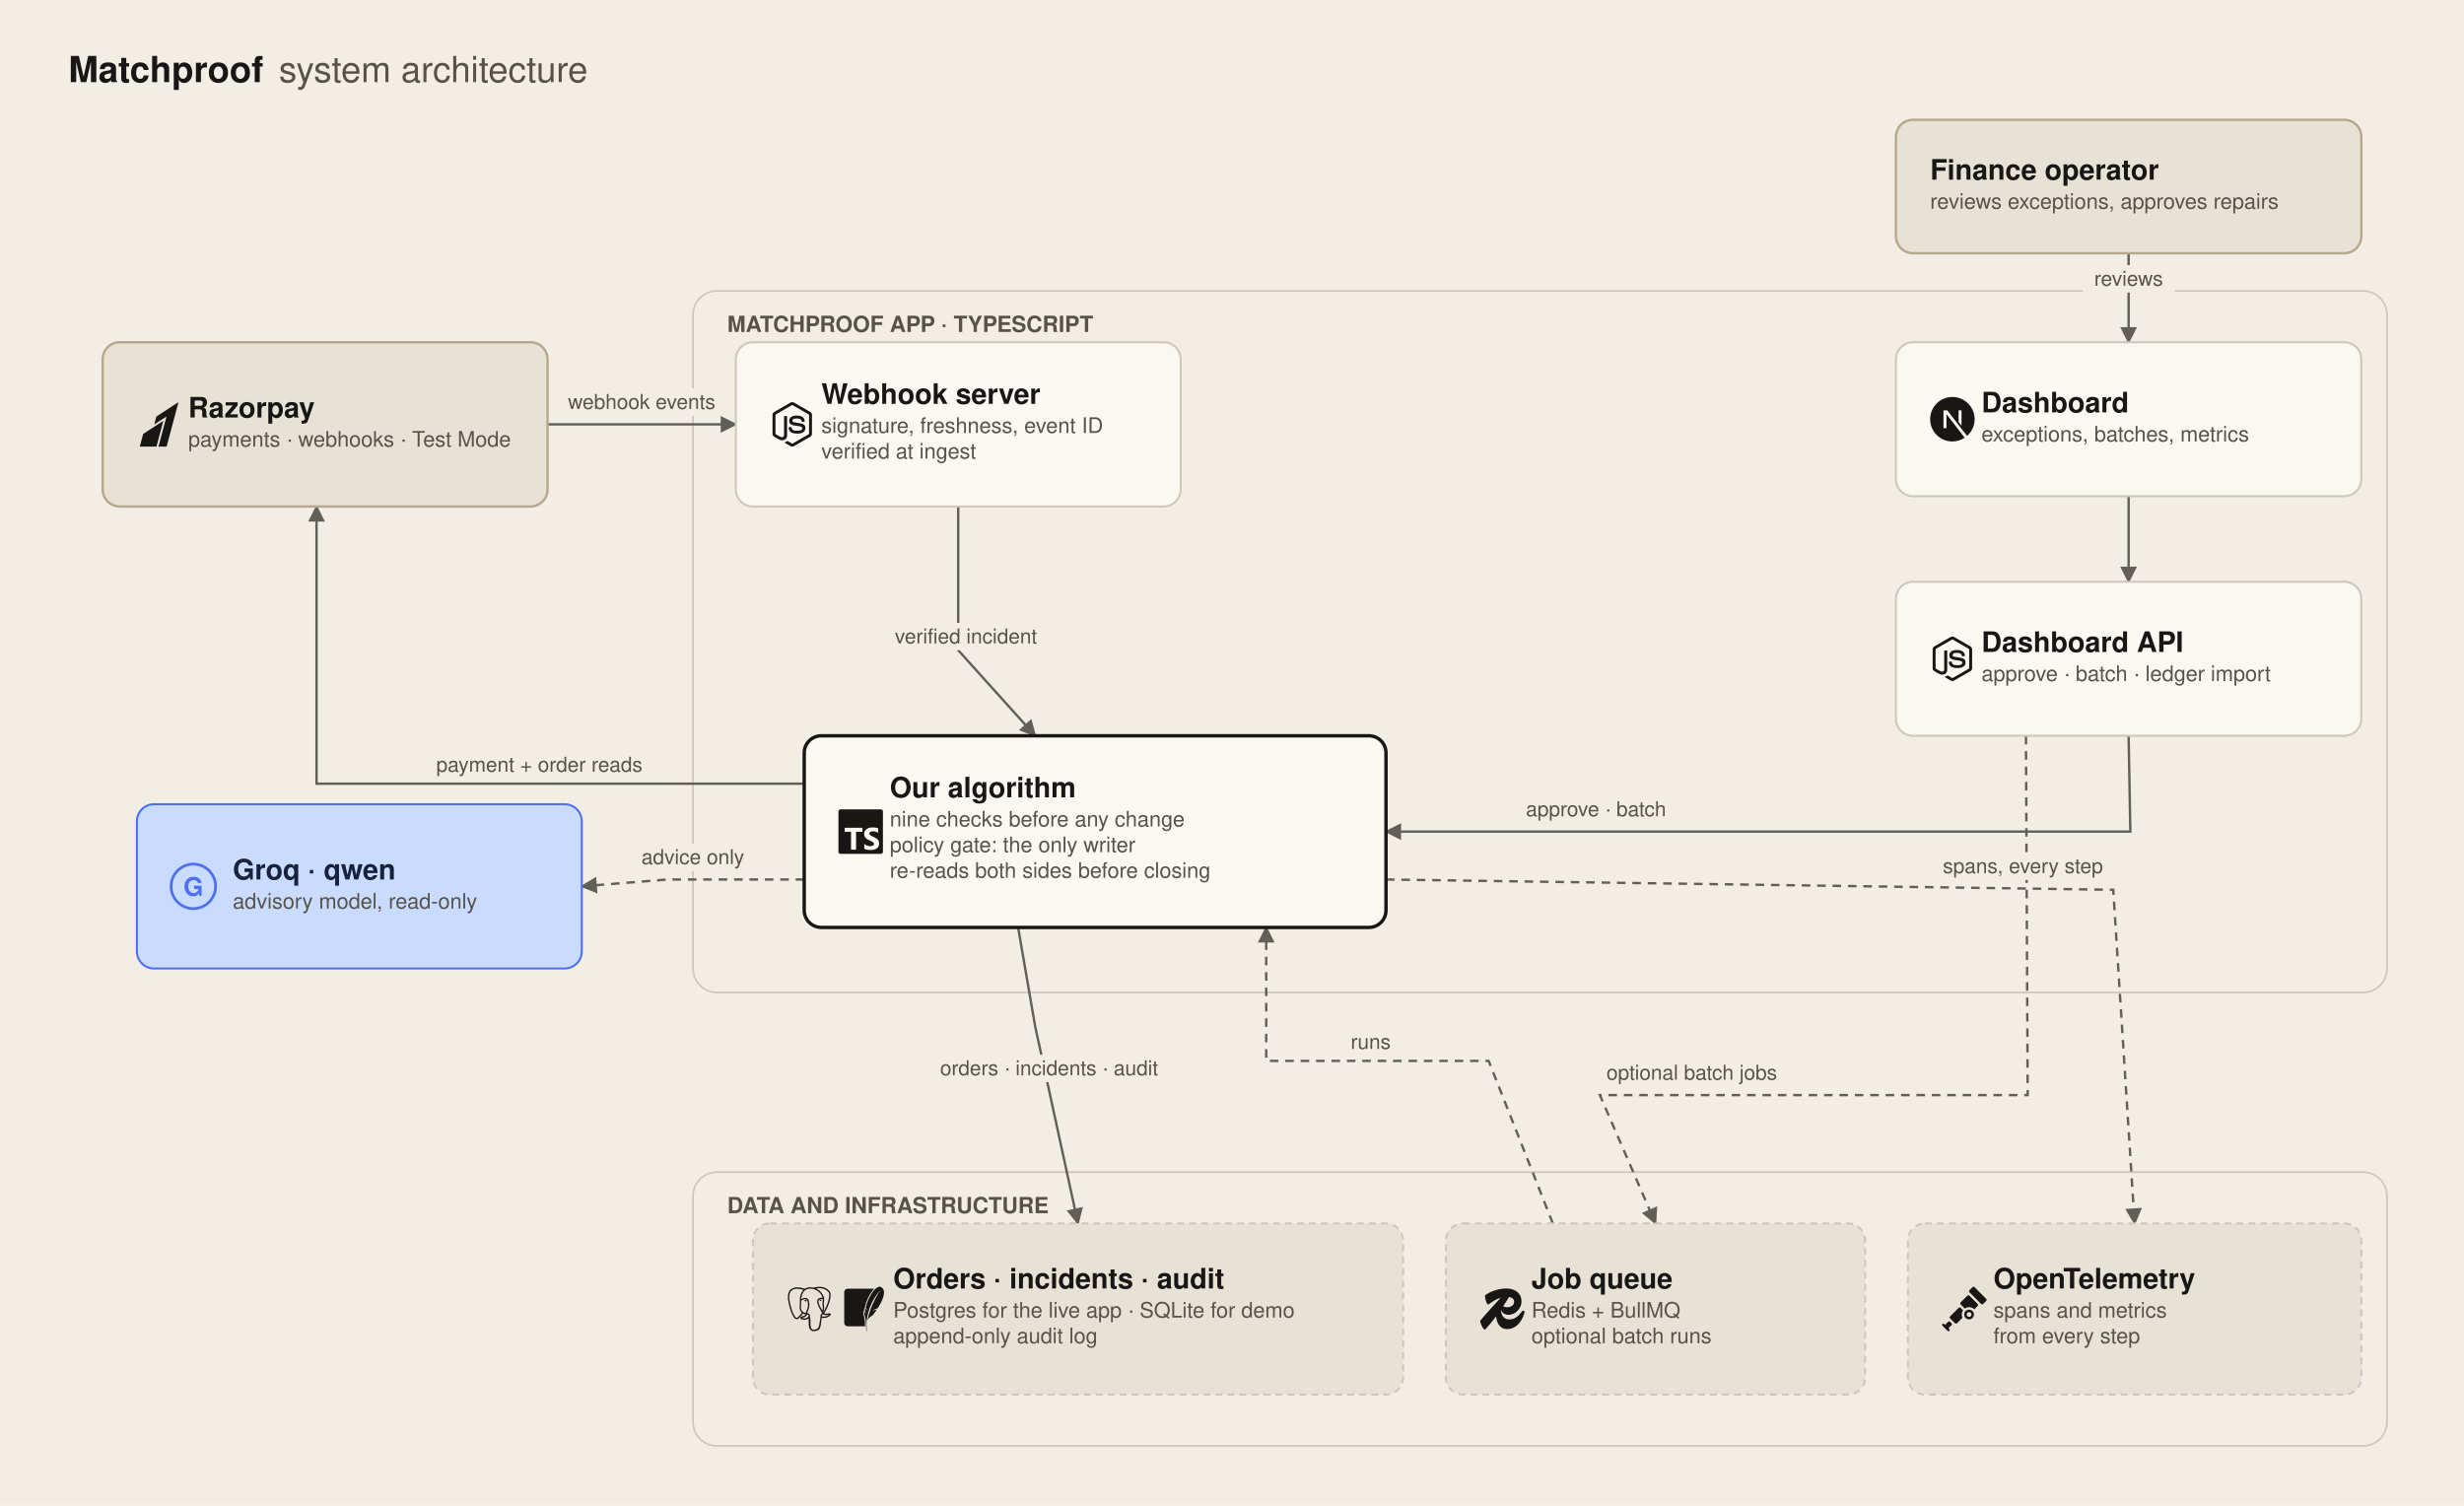
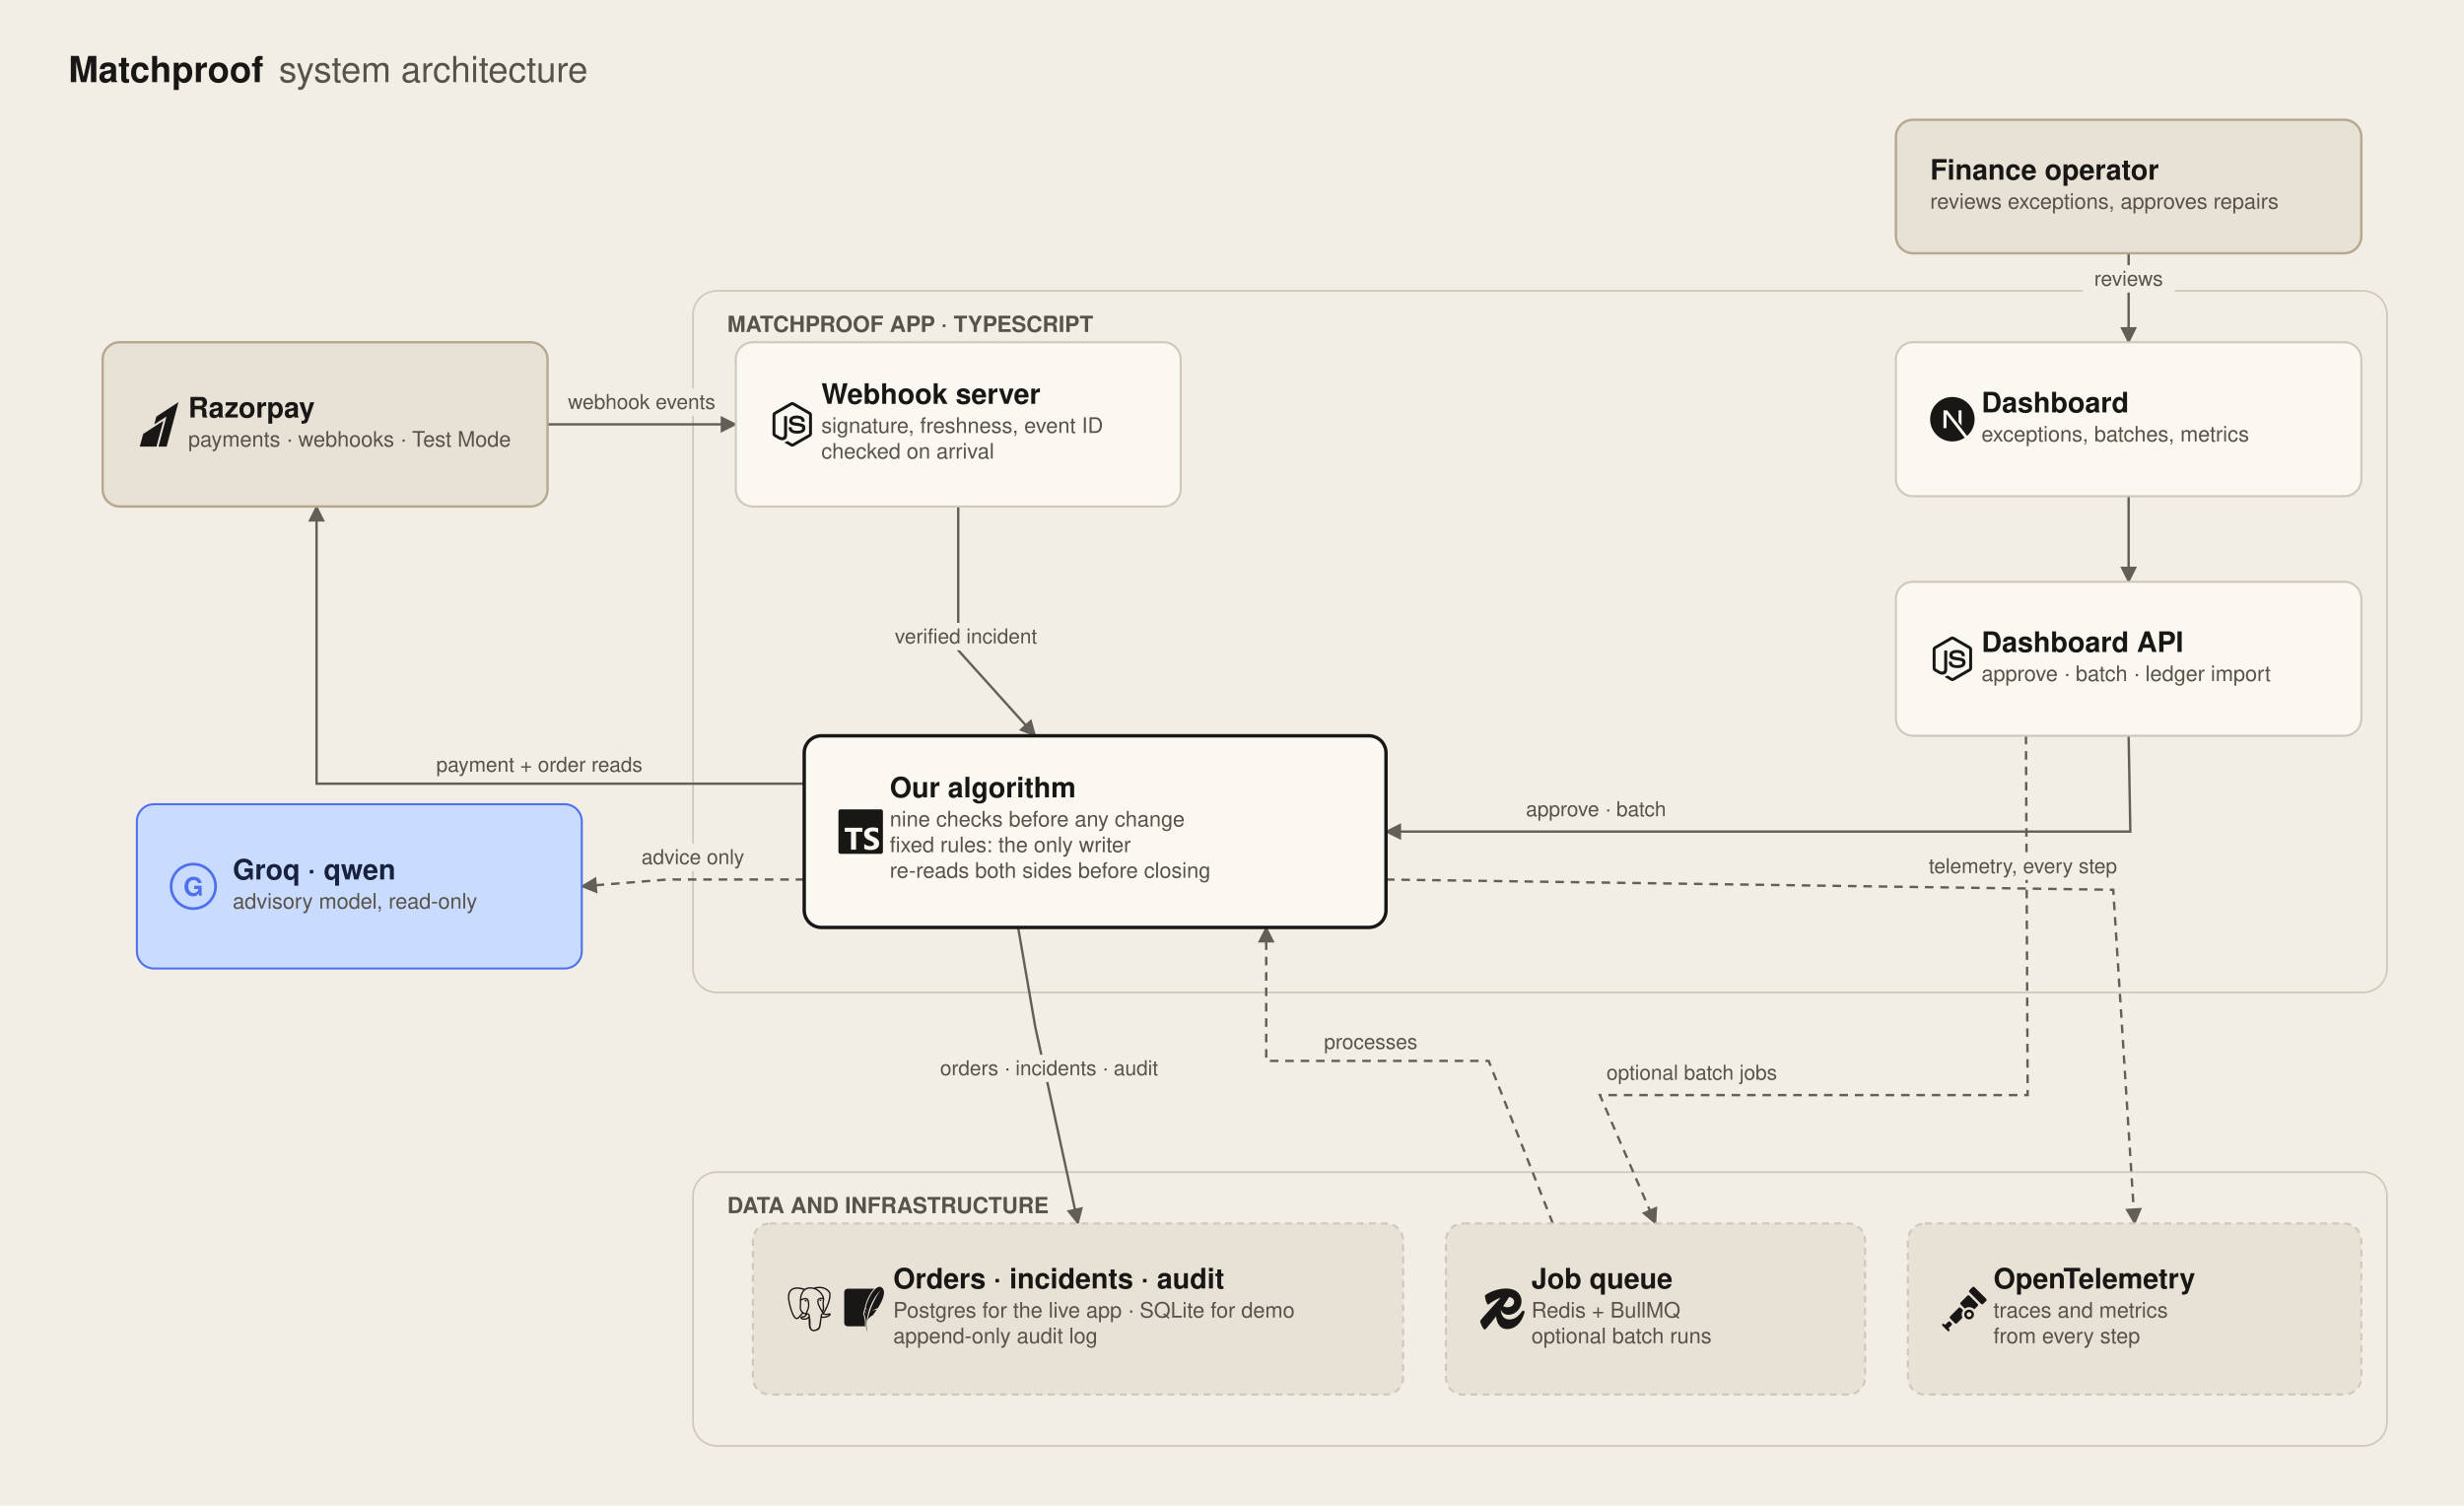
<svg xmlns="http://www.w3.org/2000/svg" width="1440" height="880" viewBox="0 0 1440 880" font-family="Helvetica, Arial, sans-serif">
  <defs>
    <marker id="arrow" viewBox="0 0 10 10" refX="9" refY="5" markerWidth="7" markerHeight="7" orient="auto-start-reverse">
      <path d="M 0 0 L 10 5 L 0 10 z" fill="#625f59" />
    </marker>
  </defs>
  <rect width="1440" height="880" fill="#f2eee5" />
  <text x="40" y="48" font-size="21" font-weight="bold" fill="#181715">Matchproof</text>
  <text x="163" y="48" font-size="21" fill="#57534a">system architecture</text>
  <rect x="405" y="170" width="990" height="410" rx="14" fill="#f2eee5" stroke="#cec7ba" stroke-width="1" />
  <text x="425" y="194" font-size="13" font-weight="bold" fill="#57534a">MATCHPROOF APP · TYPESCRIPT</text>
  <rect x="405" y="685" width="990" height="160" rx="14" fill="#f2eee5" stroke="#cec7ba" stroke-width="1" />
  <text x="425" y="709" font-size="13" font-weight="bold" fill="#57534a">DATA AND INFRASTRUCTURE</text>
  <path d="M 1244 148 L 1244 200" fill="none" stroke="#625f59" stroke-width="1.4" marker-end="url(#arrow)" />
  <rect x="1216.3" y="155" width="55.4" height="16" rx="3" fill="#f2eee5" />
  <text x="1244" y="167" text-anchor="middle" font-family="Helvetica, Arial, sans-serif" font-size="12" fill="#57534a">reviews</text>
  <path d="M 1244 290 L 1244 340" fill="none" stroke="#625f59" stroke-width="1.4" marker-end="url(#arrow)" />
  <path d="M 1244 430 L 1245 486 L 810 486" fill="none" stroke="#625f59" stroke-width="1.4" marker-end="url(#arrow)" />
  <rect x="880.252" y="465" width="105" height="16" rx="3" fill="#f2eee5" />
  <text x="932.752" y="477" text-anchor="middle" font-family="Helvetica, Arial, sans-serif" font-size="12" fill="#57534a">approve · batch</text>
  <path d="M 320 248 L 430 248" fill="none" stroke="#625f59" stroke-width="1.4" marker-end="url(#arrow)" />
  <rect x="325.6" y="227" width="98.8" height="16" rx="3" fill="#f2eee5" />
  <text x="375" y="239" text-anchor="middle" font-family="Helvetica, Arial, sans-serif" font-size="12" fill="#57534a">webhook events</text>
  <path d="M 560 296 L 560 380 L 605 430" fill="none" stroke="#625f59" stroke-width="1.4" marker-end="url(#arrow)" />
  <rect x="505.823" y="364.025" width="117.4" height="16" rx="3" fill="#f2eee5" />
  <text x="564.523" y="376.025" text-anchor="middle" font-family="Helvetica, Arial, sans-serif" font-size="12" fill="#57534a">verified incident</text>
  <path d="M 470 458 L 185 458 L 185 296" fill="none" stroke="#625f59" stroke-width="1.4" marker-end="url(#arrow)" />
  <rect x="244.1" y="439" width="142.2" height="16" rx="3" fill="#f2eee5" />
  <text x="315.2" y="451" text-anchor="middle" font-family="Helvetica, Arial, sans-serif" font-size="12" fill="#57534a">payment + order reads</text>
  <path d="M 470 514 L 390 514 L 340 518" fill="none" stroke="#625f59" stroke-width="1.4" stroke-dasharray="5 4" marker-end="url(#arrow)" />
  <rect x="364.82" y="493" width="80.2" height="16" rx="3" fill="#f2eee5" />
  <text x="404.92" y="505" text-anchor="middle" font-family="Helvetica, Arial, sans-serif" font-size="12" fill="#57534a">advice only</text>
  <path d="M 595 542 L 605 600 L 630 715" fill="none" stroke="#625f59" stroke-width="1.4" marker-end="url(#arrow)" />
  <rect x="526.524" y="616.369" width="173.2" height="16" rx="3" fill="#f2eee5" />
  <text x="613.124" y="628.369" text-anchor="middle" font-family="Helvetica, Arial, sans-serif" font-size="12" fill="#57534a">orders · incidents · audit</text>
  <path d="M 1184 430 L 1185 640 L 935 640 L 967.5 715" fill="none" stroke="#625f59" stroke-width="1.4" stroke-dasharray="5 4" marker-end="url(#arrow)" />
  <rect x="923.796" y="619" width="129.8" height="16" rx="3" fill="#f2eee5" />
  <text x="988.696" y="631" text-anchor="middle" font-family="Helvetica, Arial, sans-serif" font-size="12" fill="#57534a">optional batch jobs</text>
  <path d="M 907.5 715 L 870 620 L 740 620 L 740 542" fill="none" stroke="#625f59" stroke-width="1.4" stroke-dasharray="5 4" marker-end="url(#arrow)" />
-   <rect x="782.667" y="601" width="36.8" height="16" rx="3" fill="#f2eee5" />
-   <text x="801.067" y="613" text-anchor="middle" font-family="Helvetica, Arial, sans-serif" font-size="12" fill="#57534a">runs</text>
+   <rect x="767.167" y="601" width="67.8" height="16" rx="3" fill="#f2eee5" />
+   <text x="801.067" y="613" text-anchor="middle" font-family="Helvetica, Arial, sans-serif" font-size="12" fill="#57534a">processes</text>
  <path d="M 810 514 L 1235 520 L 1247.5 715" fill="none" stroke="#625f59" stroke-width="1.4" stroke-dasharray="5 4" marker-end="url(#arrow)" />
-   <rect x="1123.528" y="498.255" width="117.4" height="16" rx="3" fill="#f2eee5" />
-   <text x="1182.228" y="510.255" text-anchor="middle" font-family="Helvetica, Arial, sans-serif" font-size="12" fill="#57534a">spans, every step</text>
+   <rect x="1111.128" y="498.255" width="142.2" height="16" rx="3" fill="#f2eee5" />
+   <text x="1182.228" y="510.255" text-anchor="middle" font-family="Helvetica, Arial, sans-serif" font-size="12" fill="#57534a">telemetry, every step</text>
  <rect x="1108" y="70" width="272" height="78" rx="10" fill="#e8e1d5" stroke="#b5a88f" stroke-width="1.4" />
  <text x="1128" y="105" font-family="Helvetica, Arial, sans-serif" font-size="16.5" font-weight="bold" fill="#181715">Finance operator</text>
  <text x="1128" y="122" font-family="Helvetica, Arial, sans-serif" font-size="12.5" fill="#57534a">reviews exceptions, approves repairs</text>
  <rect x="60" y="200" width="260" height="96" rx="10" fill="#e8e1d5" stroke="#b5a88f" stroke-width="1.4" />
  <g transform="translate(80, 235)">
    <svg width="26" height="26" viewBox="0 0 24 24">
      <path d="M22.436 0l-11.91 7.773-1.174 4.276 6.625-4.297L11.65 24h4.391l6.395-24zM14.26 10.098L3.389 17.166 1.564 24h9.008l3.688-13.902Z" fill="#181715" />
    </svg>
  </g>
  <text x="110" y="244" font-family="Helvetica, Arial, sans-serif" font-size="16.5" font-weight="bold" fill="#181715">Razorpay</text>
  <text x="110" y="261" font-family="Helvetica, Arial, sans-serif" font-size="12.5" fill="#57534a">payments · webhooks · Test Mode</text>
  <rect x="430" y="200" width="260" height="96" rx="10" fill="#fbf8f1" stroke="#cec7ba" stroke-width="1.2" />
  <g transform="translate(450, 235)">
    <svg width="26" height="26" viewBox="0 0 24 24">
      <path d="M11.998,24c-0.321,0-0.641-0.084-0.922-0.247l-2.936-1.737c-0.438-0.245-0.224-0.332-0.08-0.383 c0.585-0.203,0.703-0.25,1.328-0.604c0.065-0.037,0.151-0.023,0.218,0.017l2.256,1.339c0.082,0.045,0.197,0.045,0.272,0l8.795-5.076 c0.082-0.047,0.134-0.141,0.134-0.238V6.921c0-0.099-0.053-0.192-0.137-0.242l-8.791-5.072c-0.081-0.047-0.189-0.047-0.271,0 L3.075,6.68C2.99,6.729,2.936,6.825,2.936,6.921v10.15c0,0.097,0.054,0.189,0.139,0.235l2.409,1.392 c1.307,0.654,2.108-0.116,2.108-0.89V7.787c0-0.142,0.114-0.253,0.256-0.253h1.115c0.139,0,0.255,0.112,0.255,0.253v10.021 c0,1.745-0.95,2.745-2.604,2.745c-0.508,0-0.909,0-2.026-0.551L2.28,18.675c-0.57-0.329-0.922-0.945-0.922-1.604V6.921 c0-0.659,0.353-1.275,0.922-1.603l8.795-5.082c0.557-0.315,1.296-0.315,1.848,0l8.794,5.082c0.57,0.329,0.924,0.944,0.924,1.603 v10.15c0,0.659-0.354,1.273-0.924,1.604l-8.794,5.078C12.643,23.916,12.324,24,11.998,24z M19.099,13.993 c0-1.9-1.284-2.406-3.987-2.763c-2.731-0.361-3.009-0.548-3.009-1.187c0-0.528,0.235-1.233,2.258-1.233 c1.807,0,2.473,0.389,2.747,1.607c0.024,0.115,0.129,0.199,0.247,0.199h1.141c0.071,0,0.138-0.031,0.186-0.081 c0.048-0.054,0.074-0.123,0.067-0.196c-0.177-2.098-1.571-3.076-4.388-3.076c-2.508,0-4.004,1.058-4.004,2.833 c0,1.925,1.488,2.457,3.895,2.695c2.88,0.282,3.103,0.703,3.103,1.269c0,0.983-0.789,1.402-2.642,1.402 c-2.327,0-2.839-0.584-3.011-1.742c-0.02-0.124-0.126-0.215-0.253-0.215h-1.137c-0.141,0-0.254,0.112-0.254,0.253 c0,1.482,0.806,3.248,4.655,3.248C17.501,17.007,19.099,15.91,19.099,13.993z" fill="#181715" />
    </svg>
  </g>
  <text x="480" y="236" font-family="Helvetica, Arial, sans-serif" font-size="16.5" font-weight="bold" fill="#181715">Webhook server</text>
  <text x="480" y="253" font-family="Helvetica, Arial, sans-serif" font-size="12.5" fill="#57534a">signature, freshness, event ID</text>
-   <text x="480" y="268" font-family="Helvetica, Arial, sans-serif" font-size="12.5" fill="#57534a">verified at ingest</text>
+   <text x="480" y="268" font-family="Helvetica, Arial, sans-serif" font-size="12.5" fill="#57534a">checked on arrival</text>
  <rect x="470" y="430" width="340" height="112" rx="10" fill="#fbf8f1" stroke="#181715" stroke-width="2" />
  <g transform="translate(490, 473)">
    <svg width="26" height="26" viewBox="0 0 24 24">
      <path d="M1.125 0C.502 0 0 .502 0 1.125v21.75C0 23.498.502 24 1.125 24h21.75c.623 0 1.125-.502 1.125-1.125V1.125C24 .502 23.498 0 22.875 0zm17.363 9.75c.612 0 1.154.037 1.627.111a6.38 6.38 0 0 1 1.306.34v2.458a3.95 3.95 0 0 0-.643-.361 5.093 5.093 0 0 0-.717-.26 5.453 5.453 0 0 0-1.426-.2c-.3 0-.573.028-.819.086a2.1 2.1 0 0 0-.623.242c-.17.104-.3.229-.393.374a.888.888 0 0 0-.14.49c0 .196.053.373.156.529.104.156.252.304.443.444s.423.276.696.41c.273.135.582.274.926.416.47.197.892.407 1.266.628.374.222.695.473.963.753.268.279.472.598.614.957.142.359.214.776.214 1.253 0 .657-.125 1.21-.373 1.656a3.033 3.033 0 0 1-1.012 1.085 4.38 4.38 0 0 1-1.487.596c-.566.12-1.163.18-1.79.18a9.916 9.916 0 0 1-1.84-.164 5.544 5.544 0 0 1-1.512-.493v-2.63a5.033 5.033 0 0 0 3.237 1.2c.333 0 .624-.03.872-.09.249-.06.456-.144.623-.25.166-.108.29-.234.373-.38a1.023 1.023 0 0 0-.074-1.089 2.12 2.12 0 0 0-.537-.5 5.597 5.597 0 0 0-.807-.444 27.72 27.72 0 0 0-1.007-.436c-.918-.383-1.602-.852-2.053-1.405-.45-.553-.676-1.222-.676-2.005 0-.614.123-1.141.369-1.582.246-.441.58-.804 1.004-1.089a4.494 4.494 0 0 1 1.47-.629 7.536 7.536 0 0 1 1.77-.201zm-15.113.188h9.563v2.166H9.506v9.646H6.789v-9.646H3.375z" fill="#181715" />
    </svg>
  </g>
  <text x="520" y="466" font-family="Helvetica, Arial, sans-serif" font-size="16.5" font-weight="bold" fill="#181715">Our algorithm</text>
  <text x="520" y="483" font-family="Helvetica, Arial, sans-serif" font-size="12.5" fill="#57534a">nine checks before any change</text>
-   <text x="520" y="498" font-family="Helvetica, Arial, sans-serif" font-size="12.5" fill="#57534a">policy gate: the only writer</text>
+   <text x="520" y="498" font-family="Helvetica, Arial, sans-serif" font-size="12.5" fill="#57534a">fixed rules: the only writer</text>
  <text x="520" y="513" font-family="Helvetica, Arial, sans-serif" font-size="12.5" fill="#57534a">re-reads both sides before closing</text>
  <rect x="80" y="470" width="260" height="96" rx="10" fill="#c9dcff" stroke="#4f70ee" stroke-width="1.2" />
  <circle cx="113" cy="518" r="13" fill="none" stroke="#4f70ee" stroke-width="1.6" />
  <text x="113" y="523.5" text-anchor="middle" font-family="Helvetica, Arial, sans-serif" font-size="15" font-weight="bold" fill="#4f70ee">G</text>
  <text x="136" y="514" font-family="Helvetica, Arial, sans-serif" font-size="16.5" font-weight="bold" fill="#18213d">Groq · qwen</text>
  <text x="136" y="531" font-family="Helvetica, Arial, sans-serif" font-size="12.5" fill="#57534a">advisory model, read-only</text>
  <rect x="1108" y="200" width="272" height="90" rx="10" fill="#fbf8f1" stroke="#cec7ba" stroke-width="1.2" />
  <g transform="translate(1128, 232)">
    <svg width="26" height="26" viewBox="0 0 24 24">
      <path d="M18.665 21.978C16.758 23.255 14.465 24 12 24 5.377 24 0 18.623 0 12S5.377 0 12 0s12 5.377 12 12c0 3.583-1.574 6.801-4.067 9.001L9.219 7.2H7.2v9.596h1.615V9.251l9.85 12.727Zm-3.332-8.533 1.6 2.061V7.2h-1.6v6.245Z" fill="#181715" />
    </svg>
  </g>
  <text x="1158" y="241" font-family="Helvetica, Arial, sans-serif" font-size="16.5" font-weight="bold" fill="#181715">Dashboard</text>
  <text x="1158" y="258" font-family="Helvetica, Arial, sans-serif" font-size="12.5" fill="#57534a">exceptions, batches, metrics</text>
  <rect x="1108" y="340" width="272" height="90" rx="10" fill="#fbf8f1" stroke="#cec7ba" stroke-width="1.2" />
  <g transform="translate(1128, 372)">
    <svg width="26" height="26" viewBox="0 0 24 24">
      <path d="M11.998,24c-0.321,0-0.641-0.084-0.922-0.247l-2.936-1.737c-0.438-0.245-0.224-0.332-0.08-0.383 c0.585-0.203,0.703-0.25,1.328-0.604c0.065-0.037,0.151-0.023,0.218,0.017l2.256,1.339c0.082,0.045,0.197,0.045,0.272,0l8.795-5.076 c0.082-0.047,0.134-0.141,0.134-0.238V6.921c0-0.099-0.053-0.192-0.137-0.242l-8.791-5.072c-0.081-0.047-0.189-0.047-0.271,0 L3.075,6.68C2.99,6.729,2.936,6.825,2.936,6.921v10.15c0,0.097,0.054,0.189,0.139,0.235l2.409,1.392 c1.307,0.654,2.108-0.116,2.108-0.89V7.787c0-0.142,0.114-0.253,0.256-0.253h1.115c0.139,0,0.255,0.112,0.255,0.253v10.021 c0,1.745-0.95,2.745-2.604,2.745c-0.508,0-0.909,0-2.026-0.551L2.28,18.675c-0.57-0.329-0.922-0.945-0.922-1.604V6.921 c0-0.659,0.353-1.275,0.922-1.603l8.795-5.082c0.557-0.315,1.296-0.315,1.848,0l8.794,5.082c0.57,0.329,0.924,0.944,0.924,1.603 v10.15c0,0.659-0.354,1.273-0.924,1.604l-8.794,5.078C12.643,23.916,12.324,24,11.998,24z M19.099,13.993 c0-1.9-1.284-2.406-3.987-2.763c-2.731-0.361-3.009-0.548-3.009-1.187c0-0.528,0.235-1.233,2.258-1.233 c1.807,0,2.473,0.389,2.747,1.607c0.024,0.115,0.129,0.199,0.247,0.199h1.141c0.071,0,0.138-0.031,0.186-0.081 c0.048-0.054,0.074-0.123,0.067-0.196c-0.177-2.098-1.571-3.076-4.388-3.076c-2.508,0-4.004,1.058-4.004,2.833 c0,1.925,1.488,2.457,3.895,2.695c2.88,0.282,3.103,0.703,3.103,1.269c0,0.983-0.789,1.402-2.642,1.402 c-2.327,0-2.839-0.584-3.011-1.742c-0.02-0.124-0.126-0.215-0.253-0.215h-1.137c-0.141,0-0.254,0.112-0.254,0.253 c0,1.482,0.806,3.248,4.655,3.248C17.501,17.007,19.099,15.91,19.099,13.993z" fill="#181715" />
    </svg>
  </g>
  <text x="1158" y="381" font-family="Helvetica, Arial, sans-serif" font-size="16.5" font-weight="bold" fill="#181715">Dashboard API</text>
  <text x="1158" y="398" font-family="Helvetica, Arial, sans-serif" font-size="12.5" fill="#57534a">approve · batch · ledger import</text>
  <rect x="440" y="715" width="380" height="100" rx="10" fill="#e8e1d5" stroke="#cec7ba" stroke-width="1.2" stroke-dasharray="4 3" />
  <g transform="translate(460, 752)">
    <svg width="26" height="26" viewBox="0 0 24 24">
      <path d="M23.559 14.723a.527.527 0 0 0-.056-.119c-.139-.263-.477-.342-1.007-.232-1.653.341-2.293.131-2.526-.019 1.342-2.048 2.445-4.522 3.041-6.83.271-1.051.798-3.524.122-4.732a1.564 1.564 0 0 0-.151-.235C21.693.909 19.801.025 17.51.001c-1.495-.016-2.771.346-3.116.479a9.449 9.449 0 0 0-.516-.082 8.044 8.044 0 0 0-1.311-.128c-1.182-.018-2.204.264-3.05.841-.857-.321-4.789-1.645-7.222.079C.936 2.153.309 3.873.43 6.304c.041.818.507 3.334 1.242 5.744.46 1.506.939 2.702 1.433 3.582.553.994 1.126 1.593 1.714 1.79.447.149 1.133.144 1.858-.728.801-.964 1.59-1.826 1.945-2.207.435.235.906.362 1.39.377a.057.057 0 0 0 0.0.004 11.031 11.031 0 0 0-.247.305c-.339.43-.409.52-1.5.744-.31.064-1.134.234-1.146.811-.003.122.033.231.092.327.227.423.922.61 1.015.633 1.335.334 2.504.092 3.371-.679-.017 2.231.077 4.417.345 5.087.221.553.762 1.905 2.469 1.904.251 0 .526-.029.83-.094 1.782-.382 2.556-1.17 2.855-2.906.15-.871.402-2.875.539-4.101.017-.07.036-.121.057-.136.001-.001.07-.047.427.031a.367.367 0 0 0 .044.007l.254.022.015.001c.847.038 1.911-.143 2.531-.431.644-.299 1.806-1.032 1.595-1.67zM2.371 11.877c-.744-2.436-1.178-4.885-1.212-5.572-.109-2.171.417-3.683 1.562-4.493 1.837-1.299 4.84-.541 6.108-.13-.003.003-.007.006-.01.009-2.024 2.044-1.976 5.536-1.971 5.75-0.0.082.007.199.016.359.035.587.1 1.68-.073 2.918-.161 1.15.194 2.276.973 3.089.081.084.165.163.252.237-.347.371-1.1 1.193-1.903 2.158-.568.682-.96.552-1.089.509-.392-.131-.813-.587-1.238-1.322-.48-.839-.964-2.032-1.415-3.513zm6.007 5.087c-.171-.043-.327-.113-.432-.177.089-.039.237-.09.483-.141 1.283-.264 1.482-.451 1.914-1.0.099-.126.212-.269.367-.443a.355.355 0 0 0 .074-.13c.171-.151.272-.11.437-.042.156.065.308.26.369.475.029.102.062.294-.045.444-.904 1.266-2.222 1.249-3.168 1.013zm2.094-3.988-.052.141c-.133.357-.257.688-.333 1.003-.667-.002-1.317-.287-1.81-.802-.628-.655-.913-1.566-.782-2.5.183-1.308.115-2.447.079-3.059-.005-.086-.009-.161-.012-.22.296-.262 1.666-.996 2.643-.772.446.102.718.406.831.928.585 2.704.077 3.831-.33 4.736-.084.187-.163.363-.231.545zm7.364 4.572c-.017.177-.036.376-.062.596l-.146.438a.355.355 0 0 0-.018.108c-.006.475-.054.649-.115.869-.063.229-.135.489-.179 1.058-.11 1.414-.878 2.227-2.417 2.557-1.516.325-1.784-.497-2.021-1.222a6.582 6.582 0 0 0-.077-.227c-.215-.586-.191-1.412-.157-2.555.017-.561-.025-1.901-.33-2.646.004-.293.011-.591.019-.892a.353.353 0 0 0-.015-.113 1.493 1.493 0 0 0-.044-.208c-.123-.428-.421-.787-.78-.935-.142-.059-.404-.167-.718-.087.067-.276.183-.588.309-.925l.053-.142c.059-.16.134-.326.213-.501.426-.948 1.011-2.245.377-5.177-.237-1.098-1.03-1.634-2.232-1.51-.721.075-1.38.365-1.709.532a5.672 5.672 0 0 0-.196.104c.092-1.106.439-3.174 1.736-4.482a4.031 4.031 0 0 1 .303-.276.353.353 0 0 0 .145-.064c.752-.571 1.694-.851 2.802-.833.409.007.802.034 1.174.081 1.939.354 3.244 1.447 4.036 2.383.814.962 1.255 1.931 1.431 2.454-1.323-.135-2.223.127-2.68.779-.993 1.419.543 4.173 1.281 5.496.135.243.252.452.289.541.24.583.551.971.779 1.255.07.087.137.171.189.245-.401.116-1.121.383-1.055 1.717-.012.156-.042.447-.083.815-.046.208-.07.46-.099.766zm.89-1.621c-.041-.832.269-.918.597-1.01a2.857 2.857 0 0 0 .135-.041 1.202 1.202 0 0 0 .134.103c.57.377 1.582.421 3.007.134-.202.177-.519.399-.953.601-.41.19-1.096.333-1.747.364-.72.034-1.086-.081-1.172-.151zm.57-9.271c-.006.351-.054.669-.105 1.002-.055.358-.112.727-.126 1.176-.014.437.04.891.093 1.33.107.887.216 1.8-.207 2.701a3.527 3.527 0 0 1-.188-.386c-.053-.128-.167-.333-.325-.616-.616-1.104-2.057-3.69-1.319-4.745.38-.543 1.341-.566 2.178-.463zm.228 7.014a12.376 12.376 0 0 0-.085-.107l-.035-.044c.726-1.2.584-2.386.458-3.438-.052-.432-.101-.84-.088-1.223.013-.406.067-.754.118-1.091.064-.415.129-.844.111-1.351.013-.053.019-.116.012-.19-.046-.485-.6-1.938-1.729-3.253-.608-.707-1.49-1.497-2.689-2.039.525-.107 1.233-.203 2.024-.186 2.051.046 3.675.814 4.824 2.282a.908.908 0 0 1 .067.1c.723 1.356-.276 6.275-2.987 10.54zm-8.817-6.116c-.025.179-.309.422-.621.422a.582.582 0 0 1-.081-.006c-.187-.026-.377-.144-.506-.316-.046-.06-.12-.178-.105-.284.005-.04.026-.099.092-.149.118-.089.352-.123.61-.087.316.044.643.194.611.419zm7.931-.411c.011.079-.049.201-.153.31-.068.072-.212.196-.408.223a.546.546 0 0 1-.075.005c-.293 0-.541-.234-.561-.372-.024-.176.264-.311.561-.352.297-.041.611.009.636.185z" fill="#181715" />
    </svg>
  </g>
  <g transform="translate(492, 752)">
    <svg width="26" height="26" viewBox="0 0 24 24">
      <path d="M21.678.521c-1.032-.92-2.28-.55-3.513.544a8.71 8.71 0 0 0-.547.535c-2.109 2.237-4.066 6.38-4.674 9.544.237.48.422 1.093.544 1.561a13.044 13.044 0 0 1 .164.703s-.019-.071-.096-.296l-.05-.146a1.689 1.689 0 0 0-.033-.08c-.138-.32-.518-.995-.686-1.289-.143.423-.27.818-.376 1.176.484.884.778 2.4.778 2.4s-.025-.099-.147-.442c-.107-.303-.644-1.244-.772-1.464-.217.804-.304 1.346-.226 1.478.152.256.296.698.422 1.186.286 1.1.485 2.44.485 2.44l.017.224a22.41 22.41 0 0 0 .056 2.748c.095 1.146.273 2.13.5 2.657l.155-.084c-.334-1.038-.47-2.399-.41-3.967.09-2.398.642-5.29 1.661-8.304 1.723-4.55 4.113-8.201 6.3-9.945-1.993 1.8-4.692 7.63-5.5 9.788-.904 2.416-1.545 4.684-1.931 6.857.666-2.037 2.821-2.912 2.821-2.912s1.057-1.304 2.292-3.166c-.74.169-1.955.458-2.362.629-.6.251-.762.337-.762.337s1.945-1.184 3.613-1.72C21.695 7.9 24.195 2.767 21.678.521m-18.573.543A1.842 1.842 0 0 0 1.27 2.9v16.608a1.84 1.84 0 0 0 1.835 1.834h9.418a22.953 22.953 0 0 1-.052-2.707c-.006-.062-.011-.141-.016-.2a27.01 27.01 0 0 0-.473-2.378c-.121-.47-.275-.898-.369-1.057-.116-.197-.098-.31-.097-.432 0-.12.015-.245.037-.386a9.98 9.98 0 0 1 .234-1.045l.217-.028c-.017-.035-.014-.065-.031-.097l-.041-.381a32.8 32.8 0 0 1 .382-1.194l.2-.019c-.008-.016-.01-.038-.018-.053l-.043-.316c.63-3.28 2.587-7.443 4.8-9.791.066-.069.133-.128.198-.194Z" fill="#181715" />
    </svg>
  </g>
  <text x="522" y="753" font-family="Helvetica, Arial, sans-serif" font-size="16.5" font-weight="bold" fill="#181715">Orders · incidents · audit</text>
  <text x="522" y="770" font-family="Helvetica, Arial, sans-serif" font-size="12.5" fill="#57534a">Postgres for the live app · SQLite for demo</text>
  <text x="522" y="785" font-family="Helvetica, Arial, sans-serif" font-size="12.5" fill="#57534a">append-only audit log</text>
  <rect x="845" y="715" width="245" height="100" rx="10" fill="#e8e1d5" stroke="#cec7ba" stroke-width="1.2" stroke-dasharray="4 3" />
  <g transform="translate(865, 752)">
    <svg width="26" height="26" viewBox="0 0 24 24">
      <path d="M22.71 13.145c-1.66 2.092-3.452 4.483-7.038 4.483-3.203 0-4.397-2.825-4.48-5.12.701 1.484 2.073 2.685 4.214 2.63 4.117-.133 6.94-3.852 6.94-7.239 0-4.05-3.022-6.972-8.268-6.972-3.752 0-8.4 1.428-11.455 3.685C2.59 6.937 3.885 9.958 4.35 9.626c2.648-1.904 4.748-3.13 6.784-3.744C8.12 9.244.886 17.05 0 18.425c.1 1.261 1.66 4.648 2.424 4.648.232 0 .431-.133.664-.365a100.49 100.49 0 0 0 5.54-6.765c.222 3.104 1.748 6.898 6.014 6.898 3.819 0 7.604-2.756 9.33-8.965.2-.764-.73-1.361-1.261-.73zm-4.349-5.013c0 1.959-1.926 2.922-3.685 2.922-.941 0-1.664-.247-2.235-.568 1.051-1.592 2.092-3.225 3.21-4.973 1.972.334 2.71 1.43 2.71 2.619z" fill="#181715" />
    </svg>
  </g>
  <text x="895" y="753" font-family="Helvetica, Arial, sans-serif" font-size="16.5" font-weight="bold" fill="#181715">Job queue</text>
  <text x="895" y="770" font-family="Helvetica, Arial, sans-serif" font-size="12.5" fill="#57534a">Redis + BullMQ</text>
  <text x="895" y="785" font-family="Helvetica, Arial, sans-serif" font-size="12.5" fill="#57534a">optional batch runs</text>
  <rect x="1115" y="715" width="265" height="100" rx="10" fill="#e8e1d5" stroke="#cec7ba" stroke-width="1.2" stroke-dasharray="4 3" />
  <g transform="translate(1135, 752)">
    <svg width="26" height="26" viewBox="0 0 24 24">
      <path d="M12.697 13.117c-1.022 1.022-1.022 2.68 0 3.702 1.022 1.022 2.68 1.022 3.702 0 1.022-1.022 1.022-2.68 0-3.702-1.022-1.022-2.68-1.022-3.702 0zm2.768 2.77c-.506.506-1.327.506-1.833 0s-.506-1.327 0-1.833c.506-.506 1.327-.506 1.833 0 .506.504.506 1.327 0 1.833zM16.356.235l-1.604 1.604c-.314.314-.314.83 0 1.144L21.015 9.247c.314.314.83.314 1.144 0l1.604-1.604c.314-.314.314-.83 0-1.144L17.498.235c-.314-.314-.828-.314-1.142 0zM5.117 20.734c.285-.285.285-.75 0-1.034l-.816-.816c-.285-.285-.75-.285-1.034 0l-1.685 1.685-.002.002-.463-.463c-.256-.256-.672-.256-.925 0-.256.256-.256.672 0 .925l2.775 2.775c.256.256.672.256.925 0 .253-.256.256-.672 0-.925l-.463-.463.002-.002zm8.486-15.893-3.564 3.564c-.316.316-.316.837 0 1.154l2.201 2.2c1.555-1.12 3.736-.981 5.136.419l1.782-1.782c.316-.317.316-.837 0-1.154l-4.401-4.401c-.317-.319-.837-.319-1.154 0zm-2.288 7.846-1.3-1.3c-.304-.304-.803-.304-1.108 0l-4.584 4.586c-.304.304-.304.803 0 1.108l2.597 2.597c.304.304.803.304 1.108 0l2.948-2.953c-.623-1.288-.511-2.843.338-4.038z" fill="#181715" />
    </svg>
  </g>
  <text x="1165" y="753" font-family="Helvetica, Arial, sans-serif" font-size="16.5" font-weight="bold" fill="#181715">OpenTelemetry</text>
-   <text x="1165" y="770" font-family="Helvetica, Arial, sans-serif" font-size="12.5" fill="#57534a">spans and metrics</text>
+   <text x="1165" y="770" font-family="Helvetica, Arial, sans-serif" font-size="12.5" fill="#57534a">traces and metrics</text>
  <text x="1165" y="785" font-family="Helvetica, Arial, sans-serif" font-size="12.5" fill="#57534a">from every step</text>
</svg>
